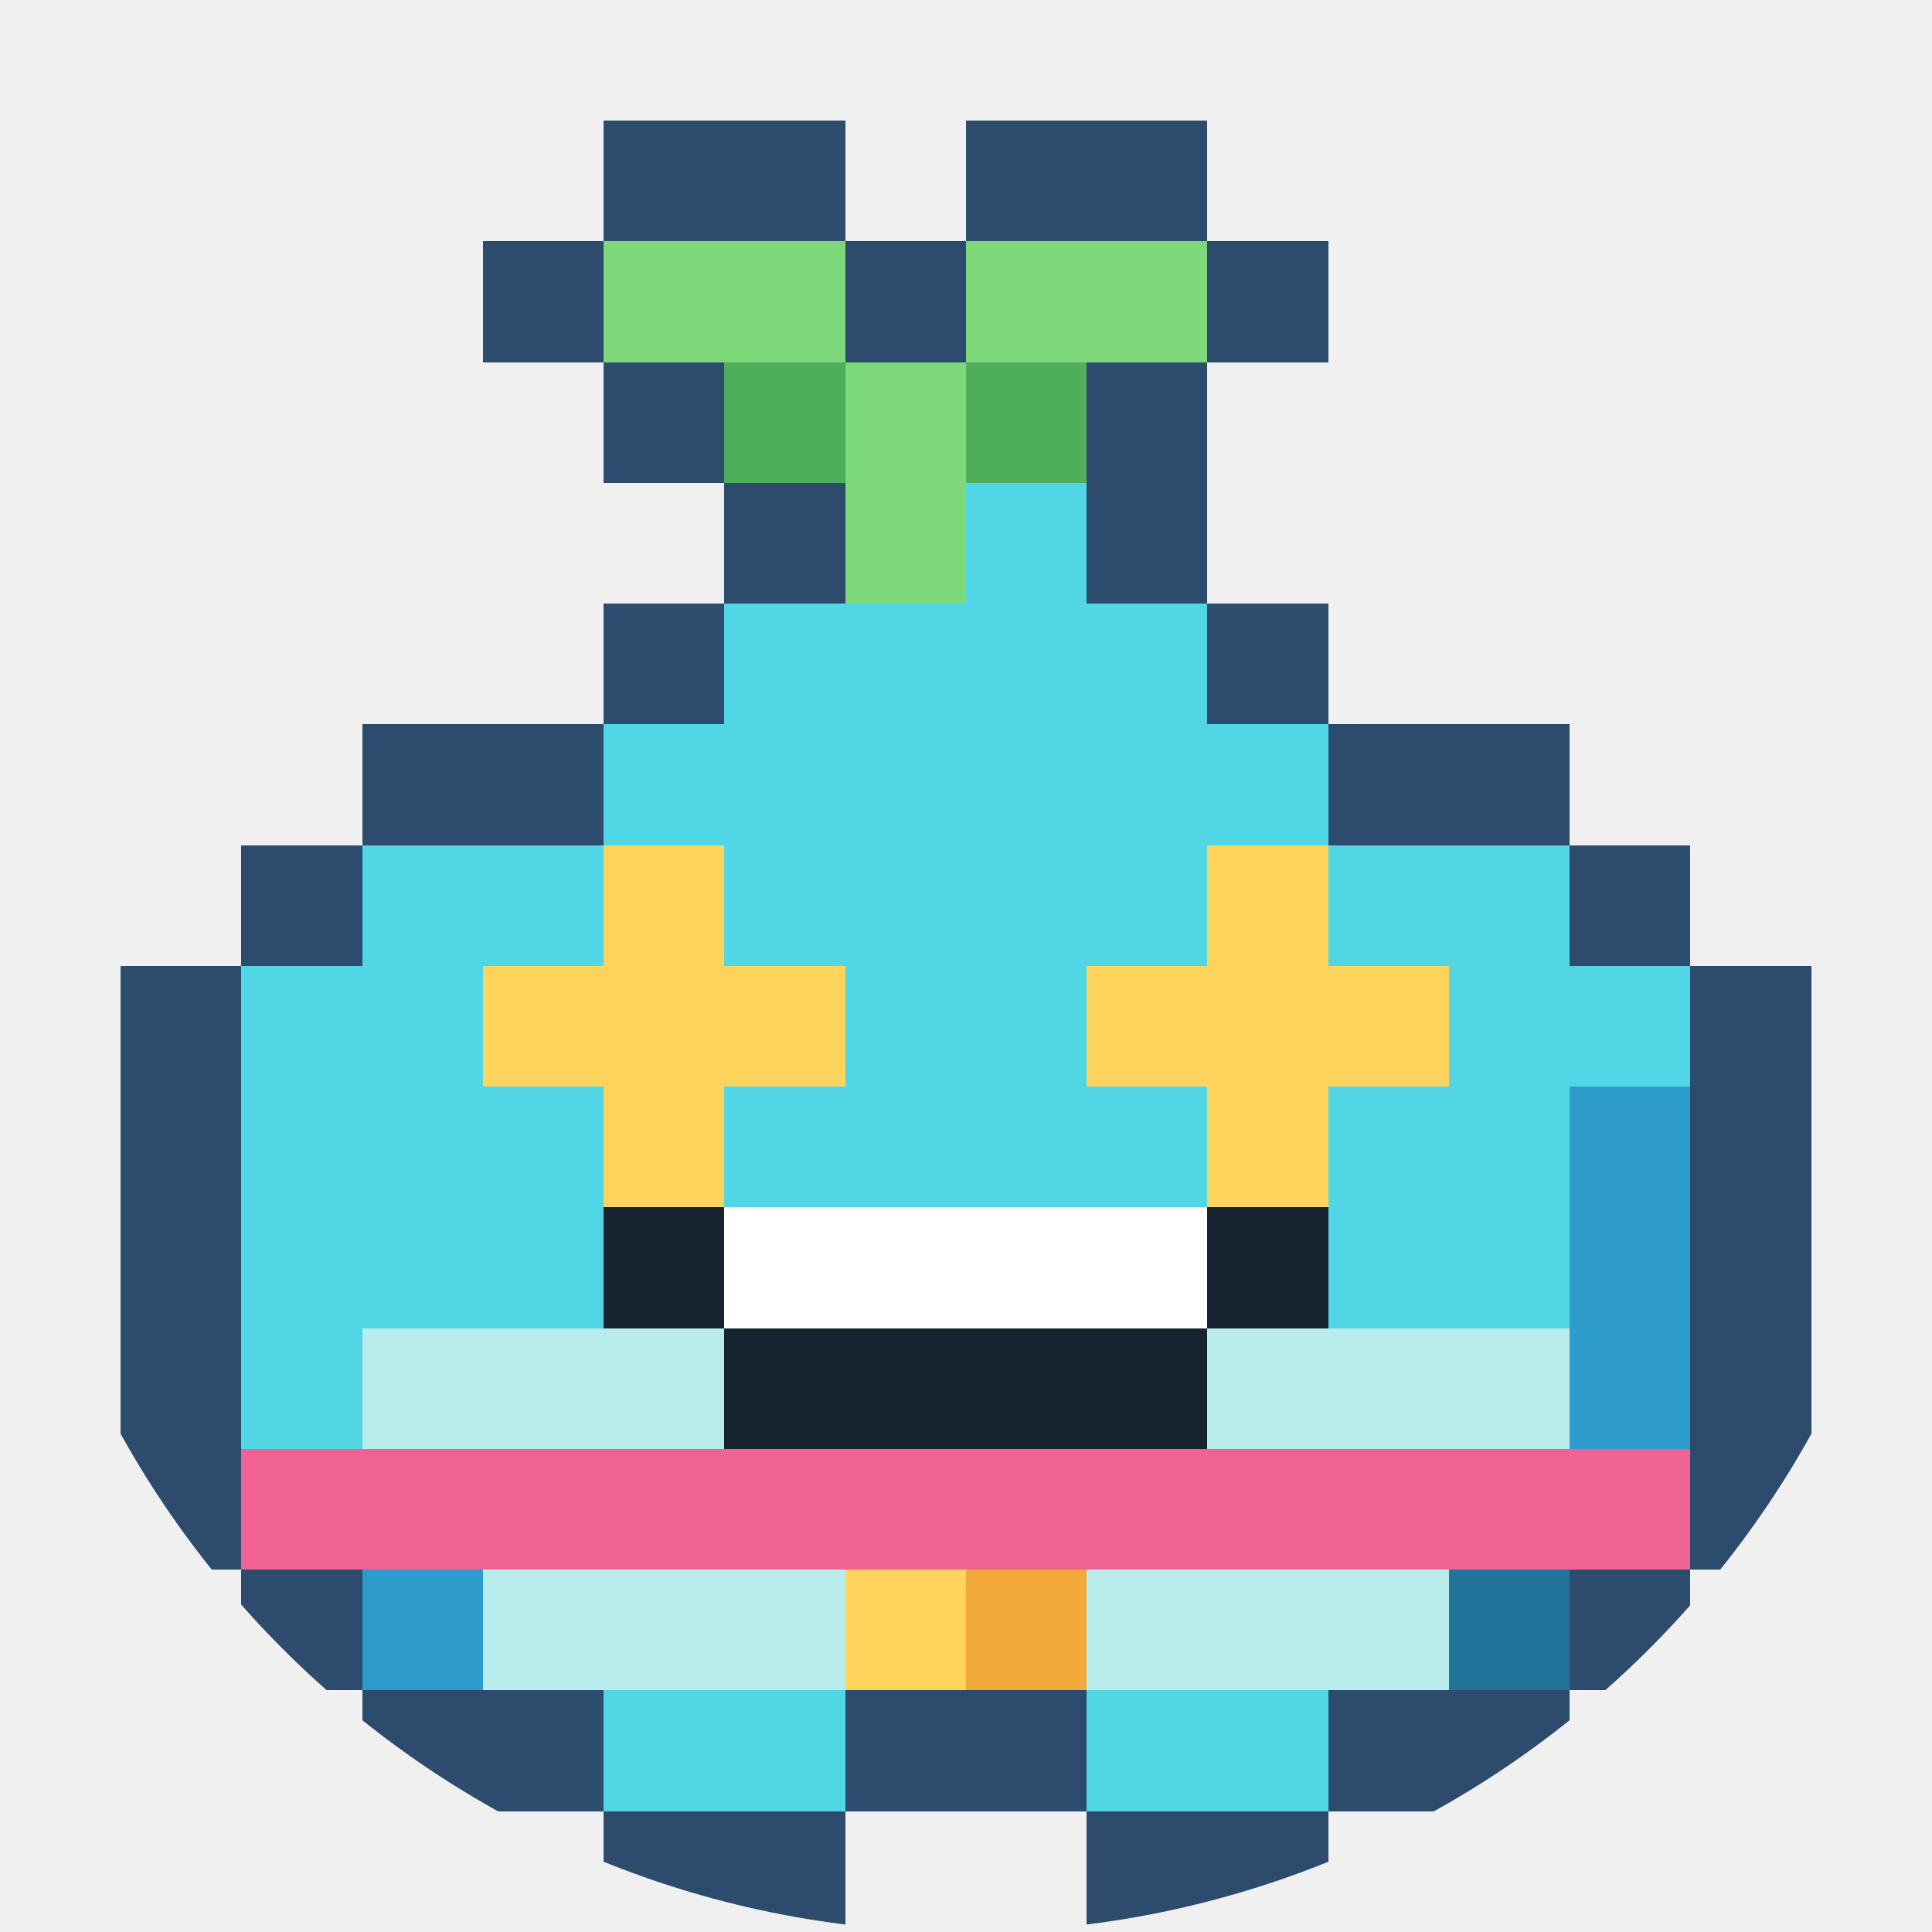
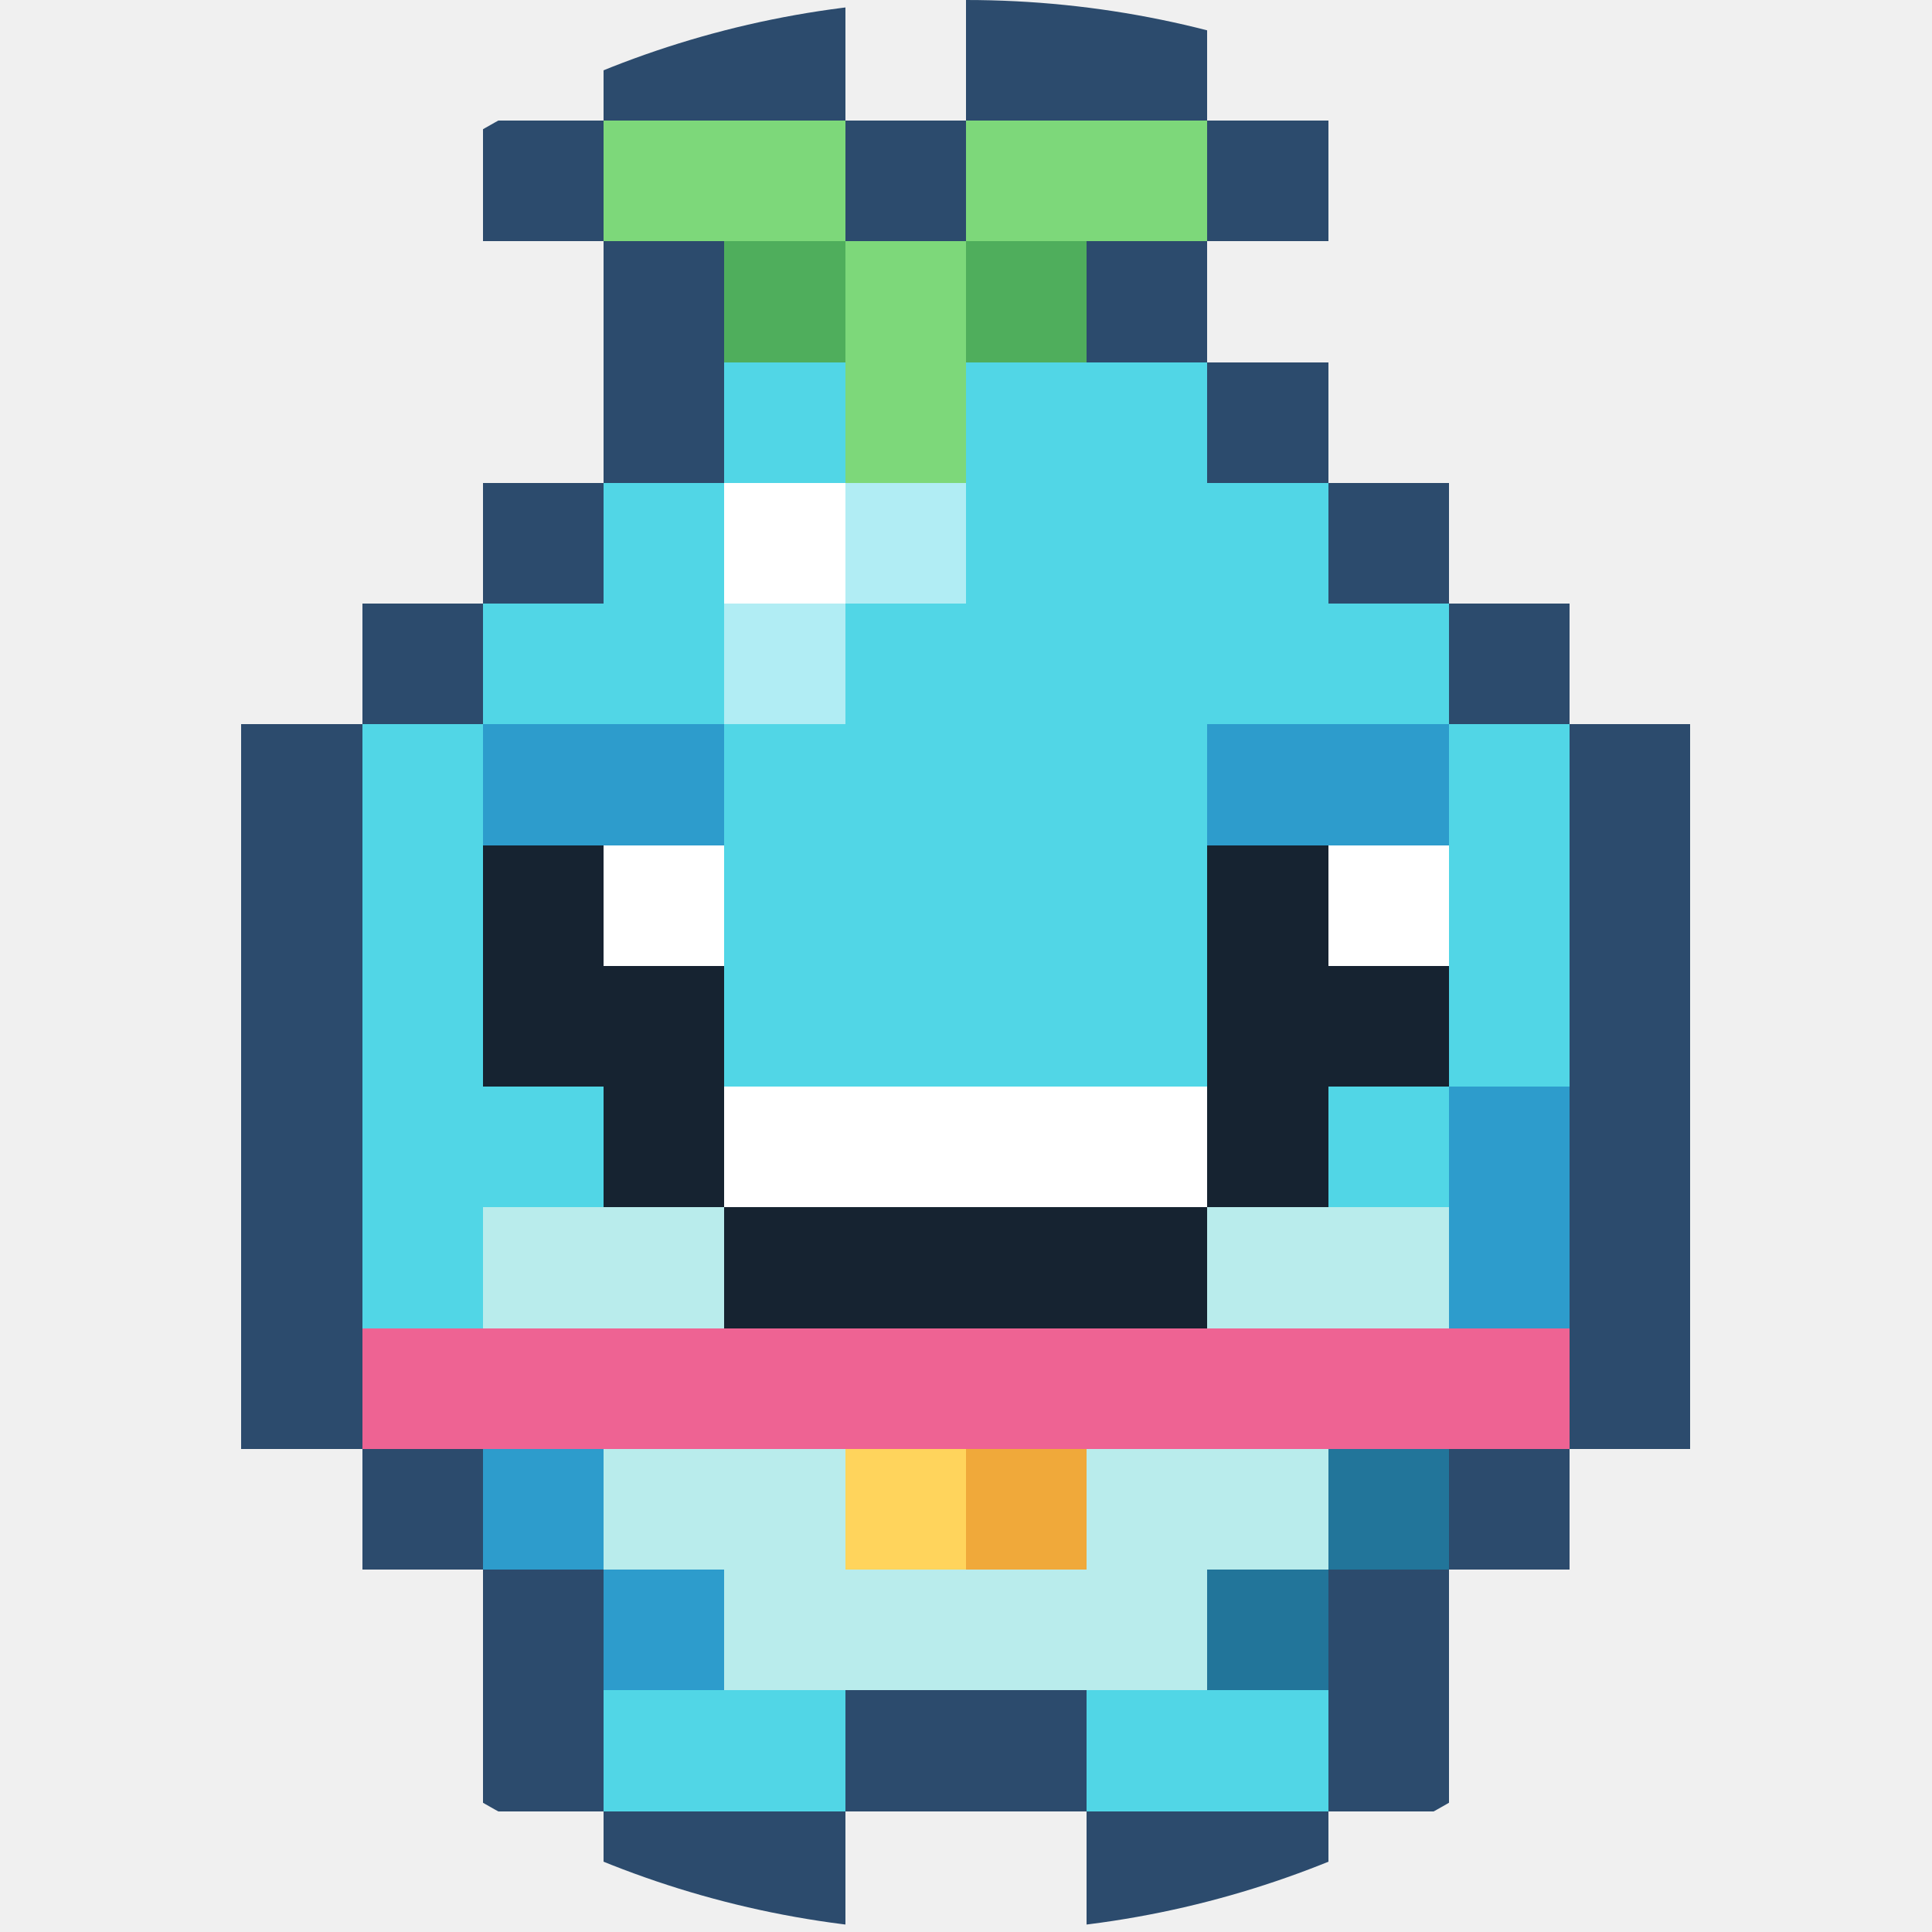
<svg xmlns="http://www.w3.org/2000/svg" width="128" height="128" viewBox="0 0 128 128" shape-rendering="crispEdges" role="presentation" aria-hidden="true">
  <defs>
    <clipPath id="clip">
      <circle cx="64" cy="64" r="64" />
    </clipPath>
  </defs>
  <g clip-path="url(#clip)">
-     <rect x="40" y="8" width="16" height="8" fill="#2C4B6D" />
-     <rect x="64" y="8" width="16" height="8" fill="#2C4B6D" />
-     <rect x="32" y="16" width="8" height="8" fill="#2C4B6D" />
-     <rect x="40" y="16" width="16" height="8" fill="#7DD87A" />
-     <rect x="56" y="16" width="8" height="8" fill="#2C4B6D" />
-     <rect x="64" y="16" width="16" height="8" fill="#7DD87A" />
-     <rect x="80" y="16" width="8" height="8" fill="#2C4B6D" />
+     <rect x="40" y="0" width="16" height="8" fill="#2C4B6D" />
+     <rect x="64" y="0" width="16" height="8" fill="#2C4B6D" />
+     <rect x="32" y="8" width="8" height="8" fill="#2C4B6D" />
+     <rect x="40" y="8" width="16" height="8" fill="#7DD87A" />
+     <rect x="56" y="8" width="8" height="8" fill="#2C4B6D" />
+     <rect x="64" y="8" width="16" height="8" fill="#7DD87A" />
+     <rect x="80" y="8" width="8" height="8" fill="#2C4B6D" />
+     <rect x="40" y="16" width="8" height="8" fill="#2C4B6D" />
+     <rect x="48" y="16" width="8" height="8" fill="#4FAE5C" />
+     <rect x="56" y="16" width="8" height="8" fill="#7DD87A" />
+     <rect x="64" y="16" width="8" height="8" fill="#4FAE5C" />
+     <rect x="72" y="16" width="8" height="8" fill="#2C4B6D" />
    <rect x="40" y="24" width="8" height="8" fill="#2C4B6D" />
-     <rect x="48" y="24" width="8" height="8" fill="#4FAE5C" />
+     <rect x="48" y="24" width="8" height="8" fill="#51D6E6" />
    <rect x="56" y="24" width="8" height="8" fill="#7DD87A" />
-     <rect x="64" y="24" width="8" height="8" fill="#4FAE5C" />
-     <rect x="72" y="24" width="8" height="8" fill="#2C4B6D" />
-     <rect x="48" y="32" width="8" height="8" fill="#2C4B6D" />
-     <rect x="56" y="32" width="8" height="8" fill="#7DD87A" />
-     <rect x="64" y="32" width="8" height="8" fill="#51D6E6" />
-     <rect x="72" y="32" width="8" height="8" fill="#2C4B6D" />
-     <rect x="40" y="40" width="8" height="8" fill="#2C4B6D" />
-     <rect x="48" y="40" width="32" height="8" fill="#51D6E6" />
-     <rect x="80" y="40" width="8" height="8" fill="#2C4B6D" />
-     <rect x="24" y="48" width="16" height="8" fill="#2C4B6D" />
-     <rect x="40" y="48" width="48" height="8" fill="#51D6E6" />
-     <rect x="88" y="48" width="16" height="8" fill="#2C4B6D" />
+     <rect x="64" y="24" width="16" height="8" fill="#51D6E6" />
+     <rect x="80" y="24" width="8" height="8" fill="#2C4B6D" />
+     <rect x="32" y="32" width="8" height="8" fill="#2C4B6D" />
+     <rect x="40" y="32" width="8" height="8" fill="#51D6E6" />
+     <rect x="48" y="32" width="8" height="8" fill="#FFFFFF" />
+     <rect x="56" y="32" width="8" height="8" fill="#B1EDF4" />
+     <rect x="64" y="32" width="24" height="8" fill="#51D6E6" />
+     <rect x="88" y="32" width="8" height="8" fill="#2C4B6D" />
+     <rect x="24" y="40" width="8" height="8" fill="#2C4B6D" />
+     <rect x="32" y="40" width="16" height="8" fill="#51D6E6" />
+     <rect x="48" y="40" width="8" height="8" fill="#B1EDF4" />
+     <rect x="56" y="40" width="40" height="8" fill="#51D6E6" />
+     <rect x="96" y="40" width="8" height="8" fill="#2C4B6D" />
+     <rect x="16" y="48" width="8" height="8" fill="#2C4B6D" />
+     <rect x="24" y="48" width="8" height="8" fill="#51D6E6" />
+     <rect x="32" y="48" width="16" height="8" fill="#2D9CCC" />
+     <rect x="48" y="48" width="32" height="8" fill="#51D6E6" />
+     <rect x="80" y="48" width="16" height="8" fill="#2D9CCC" />
+     <rect x="96" y="48" width="8" height="8" fill="#51D6E6" />
+     <rect x="104" y="48" width="8" height="8" fill="#2C4B6D" />
    <rect x="16" y="56" width="8" height="8" fill="#2C4B6D" />
-     <rect x="24" y="56" width="16" height="8" fill="#51D6E6" />
-     <rect x="40" y="56" width="8" height="8" fill="#FFD45C" />
+     <rect x="24" y="56" width="8" height="8" fill="#51D6E6" />
+     <rect x="32" y="56" width="8" height="8" fill="#162331" />
+     <rect x="40" y="56" width="8" height="8" fill="#FFFFFF" />
    <rect x="48" y="56" width="32" height="8" fill="#51D6E6" />
-     <rect x="80" y="56" width="8" height="8" fill="#FFD45C" />
-     <rect x="88" y="56" width="16" height="8" fill="#51D6E6" />
+     <rect x="80" y="56" width="8" height="8" fill="#162331" />
+     <rect x="88" y="56" width="8" height="8" fill="#FFFFFF" />
+     <rect x="96" y="56" width="8" height="8" fill="#51D6E6" />
    <rect x="104" y="56" width="8" height="8" fill="#2C4B6D" />
-     <rect x="8" y="64" width="8" height="8" fill="#2C4B6D" />
-     <rect x="16" y="64" width="16" height="8" fill="#51D6E6" />
-     <rect x="32" y="64" width="24" height="8" fill="#FFD45C" />
-     <rect x="56" y="64" width="16" height="8" fill="#51D6E6" />
-     <rect x="72" y="64" width="24" height="8" fill="#FFD45C" />
-     <rect x="96" y="64" width="16" height="8" fill="#51D6E6" />
-     <rect x="112" y="64" width="8" height="8" fill="#2C4B6D" />
-     <rect x="8" y="72" width="8" height="8" fill="#2C4B6D" />
-     <rect x="16" y="72" width="24" height="8" fill="#51D6E6" />
-     <rect x="40" y="72" width="8" height="8" fill="#FFD45C" />
-     <rect x="48" y="72" width="32" height="8" fill="#51D6E6" />
-     <rect x="80" y="72" width="8" height="8" fill="#FFD45C" />
-     <rect x="88" y="72" width="16" height="8" fill="#51D6E6" />
-     <rect x="104" y="72" width="8" height="8" fill="#2D9CCC" />
-     <rect x="112" y="72" width="8" height="8" fill="#2C4B6D" />
-     <rect x="8" y="80" width="8" height="8" fill="#2C4B6D" />
-     <rect x="16" y="80" width="24" height="8" fill="#51D6E6" />
-     <rect x="40" y="80" width="8" height="8" fill="#162331" />
-     <rect x="48" y="80" width="32" height="8" fill="#FFFFFF" />
-     <rect x="80" y="80" width="8" height="8" fill="#162331" />
-     <rect x="88" y="80" width="16" height="8" fill="#51D6E6" />
-     <rect x="104" y="80" width="8" height="8" fill="#2D9CCC" />
-     <rect x="112" y="80" width="8" height="8" fill="#2C4B6D" />
-     <rect x="8" y="88" width="8" height="8" fill="#2C4B6D" />
-     <rect x="16" y="88" width="8" height="8" fill="#51D6E6" />
-     <rect x="24" y="88" width="24" height="8" fill="#B9ECEC" />
-     <rect x="48" y="88" width="32" height="8" fill="#162331" />
-     <rect x="80" y="88" width="24" height="8" fill="#B9ECEC" />
-     <rect x="104" y="88" width="8" height="8" fill="#2D9CCC" />
-     <rect x="112" y="88" width="8" height="8" fill="#2C4B6D" />
-     <rect x="8" y="96" width="8" height="8" fill="#2C4B6D" />
-     <rect x="16" y="96" width="96" height="8" fill="#EE6393" />
-     <rect x="112" y="96" width="8" height="8" fill="#2C4B6D" />
-     <rect x="16" y="104" width="8" height="8" fill="#2C4B6D" />
-     <rect x="24" y="104" width="8" height="8" fill="#2D9CCC" />
-     <rect x="32" y="104" width="24" height="8" fill="#B9ECEC" />
-     <rect x="56" y="104" width="8" height="8" fill="#FFD45C" />
-     <rect x="64" y="104" width="8" height="8" fill="#F0A93A" />
-     <rect x="72" y="104" width="24" height="8" fill="#B9ECEC" />
-     <rect x="96" y="104" width="8" height="8" fill="#22759A" />
-     <rect x="104" y="104" width="8" height="8" fill="#2C4B6D" />
-     <rect x="24" y="112" width="16" height="8" fill="#2C4B6D" />
+     <rect x="16" y="64" width="8" height="8" fill="#2C4B6D" />
+     <rect x="24" y="64" width="8" height="8" fill="#51D6E6" />
+     <rect x="32" y="64" width="16" height="8" fill="#162331" />
+     <rect x="48" y="64" width="32" height="8" fill="#51D6E6" />
+     <rect x="80" y="64" width="16" height="8" fill="#162331" />
+     <rect x="96" y="64" width="8" height="8" fill="#51D6E6" />
+     <rect x="104" y="64" width="8" height="8" fill="#2C4B6D" />
+     <rect x="16" y="72" width="8" height="8" fill="#2C4B6D" />
+     <rect x="24" y="72" width="16" height="8" fill="#51D6E6" />
+     <rect x="40" y="72" width="8" height="8" fill="#162331" />
+     <rect x="48" y="72" width="32" height="8" fill="#FFFFFF" />
+     <rect x="80" y="72" width="8" height="8" fill="#162331" />
+     <rect x="88" y="72" width="8" height="8" fill="#51D6E6" />
+     <rect x="96" y="72" width="8" height="8" fill="#2D9CCC" />
+     <rect x="104" y="72" width="8" height="8" fill="#2C4B6D" />
+     <rect x="16" y="80" width="8" height="8" fill="#2C4B6D" />
+     <rect x="24" y="80" width="8" height="8" fill="#51D6E6" />
+     <rect x="32" y="80" width="16" height="8" fill="#B9ECEC" />
+     <rect x="48" y="80" width="32" height="8" fill="#162331" />
+     <rect x="80" y="80" width="16" height="8" fill="#B9ECEC" />
+     <rect x="96" y="80" width="8" height="8" fill="#2D9CCC" />
+     <rect x="104" y="80" width="8" height="8" fill="#2C4B6D" />
+     <rect x="16" y="88" width="8" height="8" fill="#2C4B6D" />
+     <rect x="24" y="88" width="80" height="8" fill="#EE6393" />
+     <rect x="104" y="88" width="8" height="8" fill="#2C4B6D" />
+     <rect x="24" y="96" width="8" height="8" fill="#2C4B6D" />
+     <rect x="32" y="96" width="8" height="8" fill="#2D9CCC" />
+     <rect x="40" y="96" width="16" height="8" fill="#B9ECEC" />
+     <rect x="56" y="96" width="8" height="8" fill="#FFD45C" />
+     <rect x="64" y="96" width="8" height="8" fill="#F0A93A" />
+     <rect x="72" y="96" width="16" height="8" fill="#B9ECEC" />
+     <rect x="88" y="96" width="8" height="8" fill="#22759A" />
+     <rect x="96" y="96" width="8" height="8" fill="#2C4B6D" />
+     <rect x="32" y="104" width="8" height="8" fill="#2C4B6D" />
+     <rect x="40" y="104" width="8" height="8" fill="#2D9CCC" />
+     <rect x="48" y="104" width="32" height="8" fill="#B9ECEC" />
+     <rect x="80" y="104" width="8" height="8" fill="#22759A" />
+     <rect x="88" y="104" width="8" height="8" fill="#2C4B6D" />
+     <rect x="32" y="112" width="8" height="8" fill="#2C4B6D" />
    <rect x="40" y="112" width="16" height="8" fill="#51D6E6" />
    <rect x="56" y="112" width="16" height="8" fill="#2C4B6D" />
    <rect x="72" y="112" width="16" height="8" fill="#51D6E6" />
-     <rect x="88" y="112" width="16" height="8" fill="#2C4B6D" />
+     <rect x="88" y="112" width="8" height="8" fill="#2C4B6D" />
    <rect x="40" y="120" width="16" height="8" fill="#2C4B6D" />
    <rect x="72" y="120" width="16" height="8" fill="#2C4B6D" />
  </g>
</svg>
